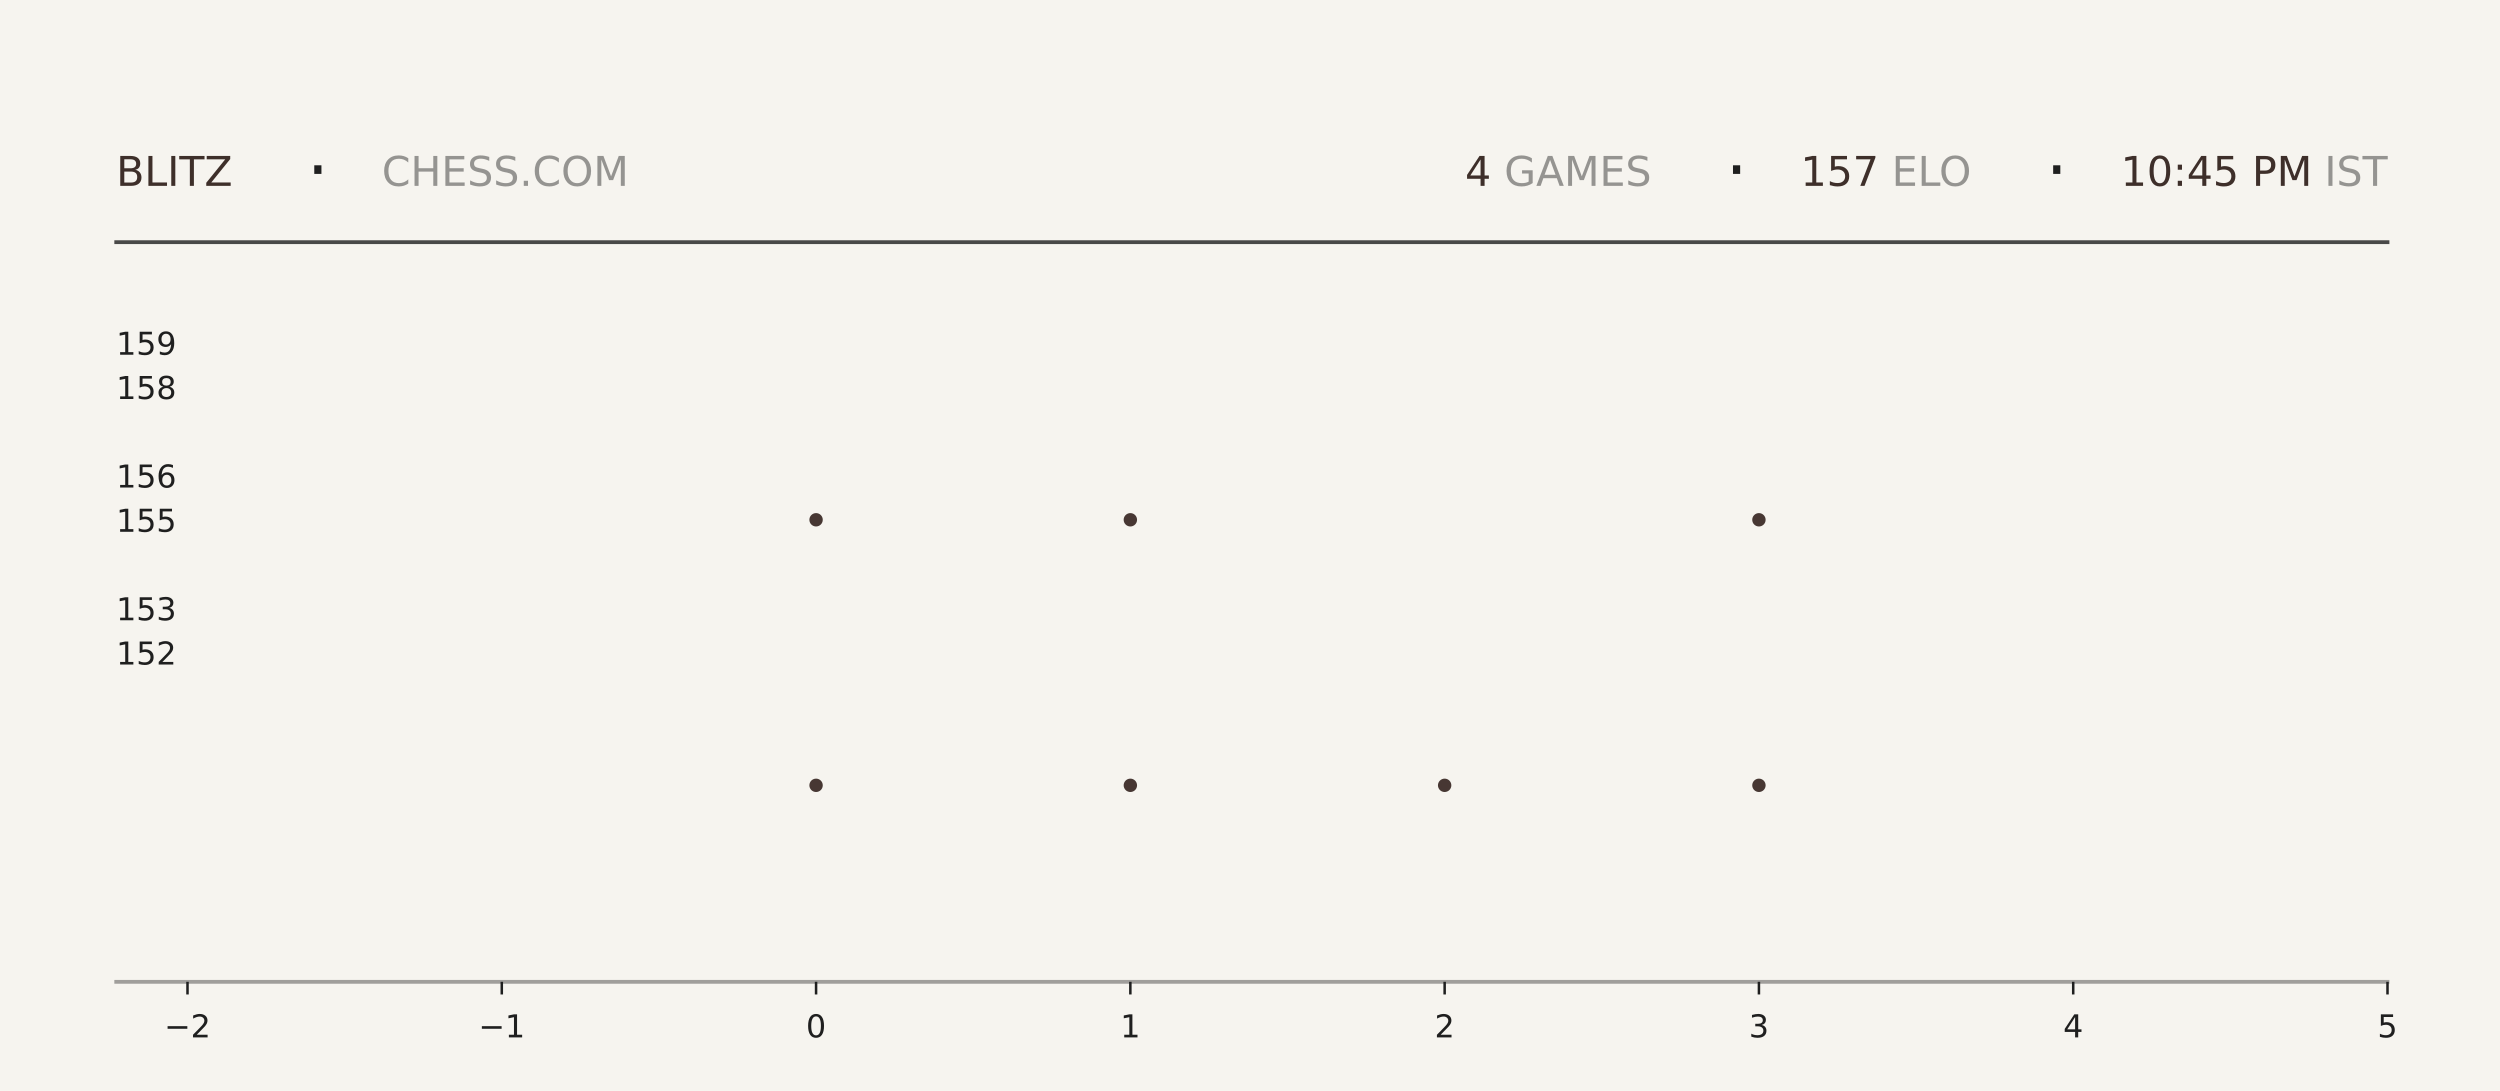
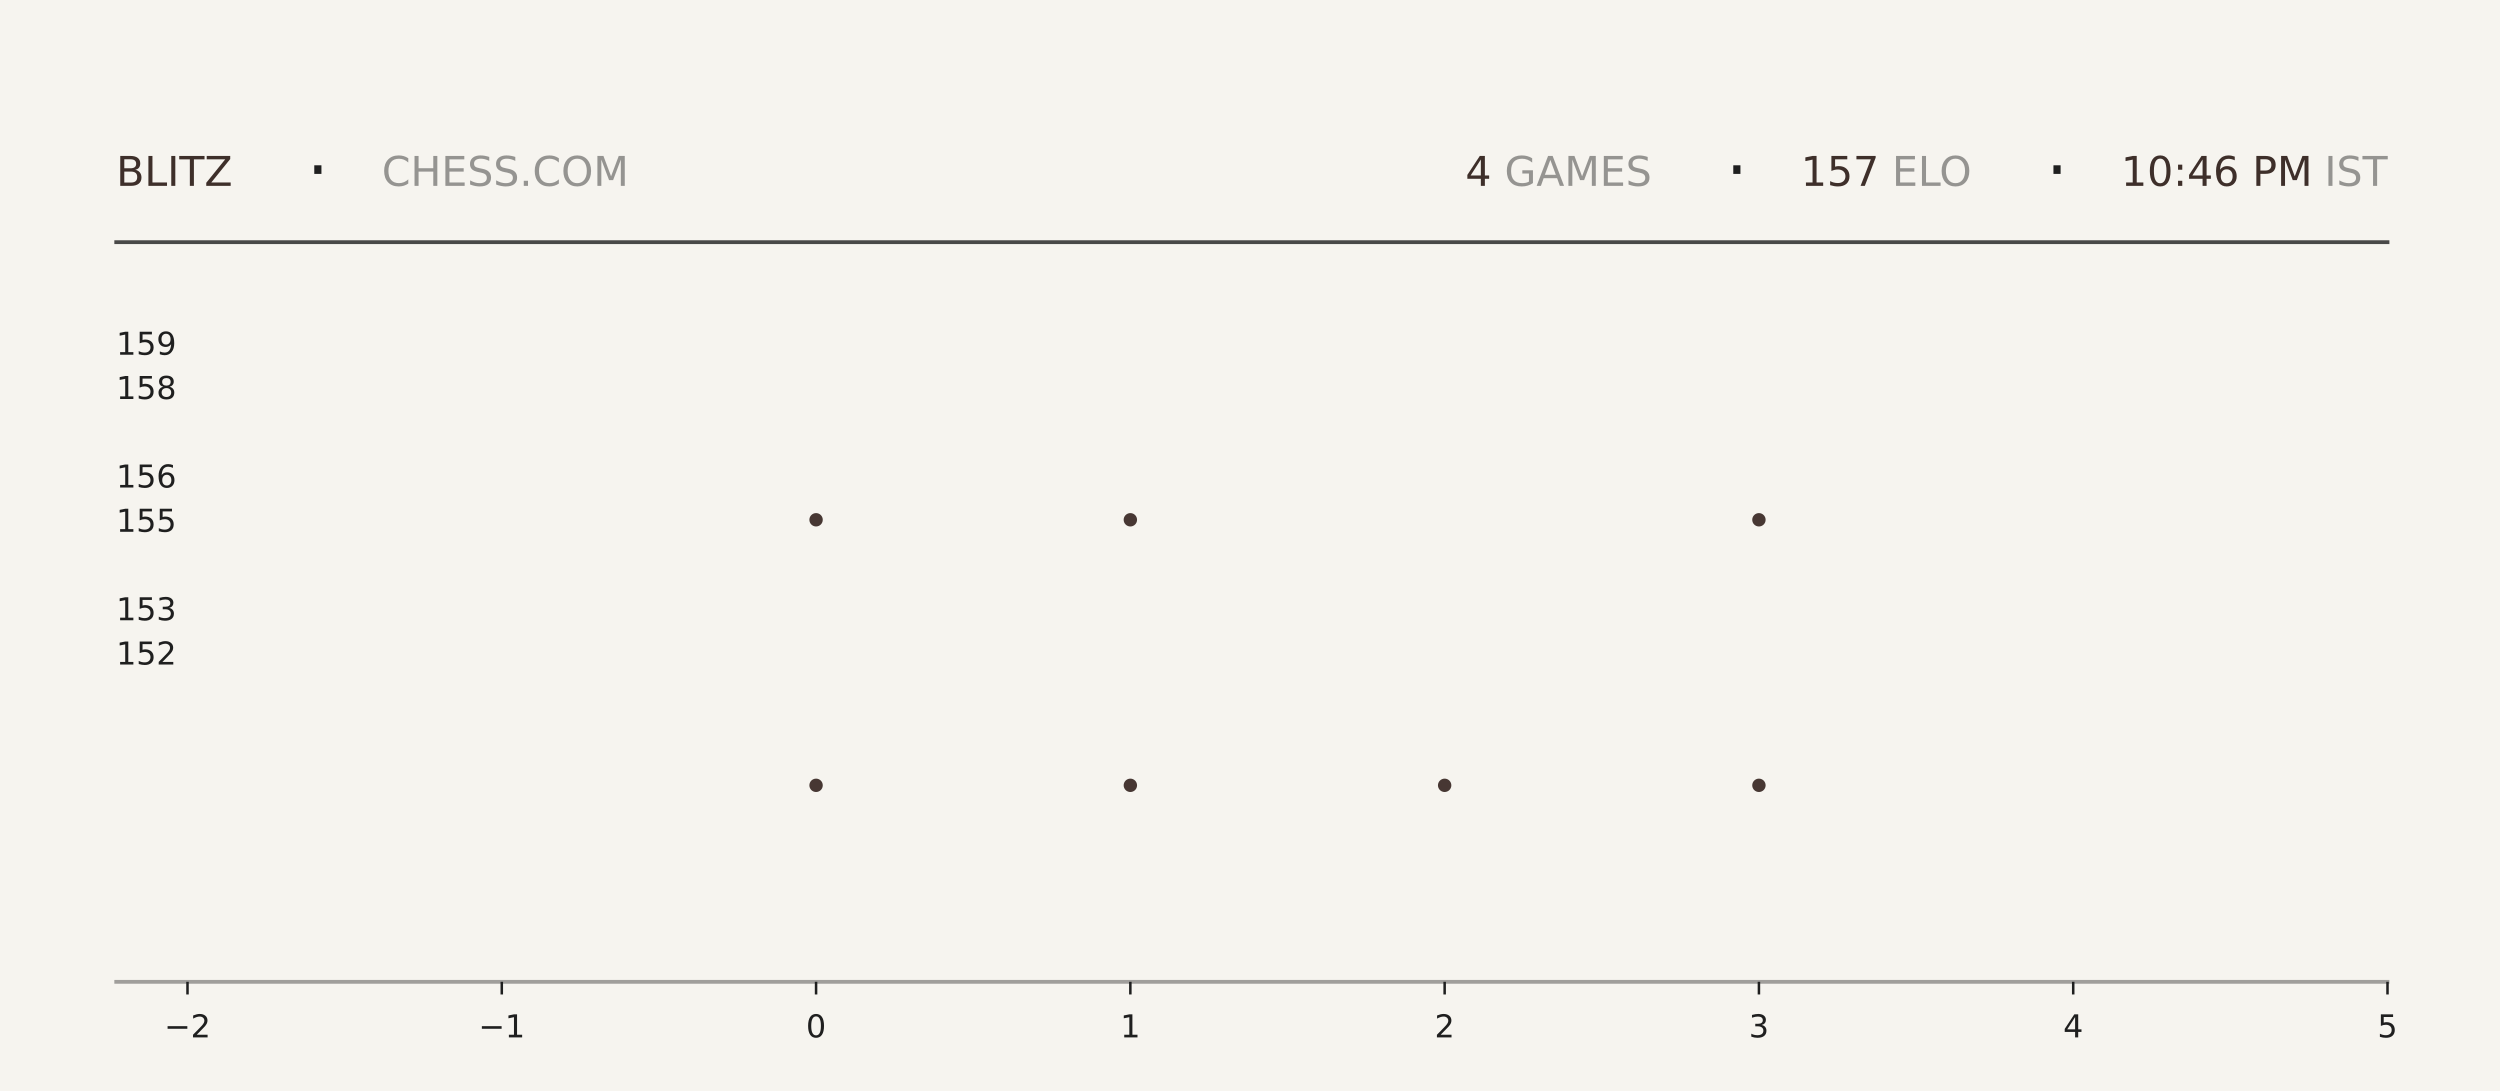
<svg xmlns="http://www.w3.org/2000/svg" xmlns:xlink="http://www.w3.org/1999/xlink" width="792pt" height="345.6pt" viewBox="0 0 792 345.6" version="1.1">
  <defs>
    <style type="text/css">*{stroke-linejoin: round; stroke-linecap: butt}</style>
  </defs>
  <g id="figure_1">
    <g id="patch_1">
      <path d="M 0 345.6  L 792 345.6  L 792 0  L 0 0  z " style="fill: #f6f4ef" />
    </g>
    <g id="axes_1">
      <g id="patch_2">
        <path d="M 59.4 311.04  L 756.36 311.04  L 756.36 103.68  L 59.4 103.68  z " style="fill: #f6f4ef" />
      </g>
      <g id="PathCollection_1">
        <defs>
-           <path id="m17b2b5c699" d="M 0 2.121  C 0.563 2.121 1.102 1.898 1.5 1.5  C 1.898 1.102 2.121 0.563 2.121 0  C 2.121 -0.563 1.898 -1.102 1.5 -1.5  C 1.102 -1.898 0.563 -2.121 0 -2.121  C -0.563 -2.121 -1.102 -1.898 -1.5 -1.5  C -1.898 -1.102 -2.121 -0.563 -2.121 0  C -2.121 0.563 -1.898 1.102 -1.5 1.5  C -1.102 1.898 -0.563 2.121 0 2.121  z " />
-         </defs>
-         <g clip-path="url(#p1f1d29aa33)">
-           <use xlink:href="#m17b2b5c699" x="258.531" y="248.79" style="fill: #3e2f2a; fill-opacity: 0.95" />
-           <use xlink:href="#m17b2b5c699" x="258.531" y="164.668" style="fill: #3e2f2a; fill-opacity: 0.95" />
+           <path id="m6a2e452e1f" d="M 0 2.121  C 0.563 2.121 1.102 1.898 1.5 1.5  C 1.898 1.102 2.121 0.563 2.121 0  C 2.121 -0.563 1.898 -1.102 1.5 -1.5  C 1.102 -1.898 0.563 -2.121 0 -2.121  C -0.563 -2.121 -1.102 -1.898 -1.5 -1.5  C -1.898 -1.102 -2.121 -0.563 -2.121 0  C -2.121 0.563 -1.898 1.102 -1.5 1.5  C -1.102 1.898 -0.563 2.121 0 2.121  z " />
+         </defs>
+         <g clip-path="url(#p21b56d25c0)">
+           <use xlink:href="#m6a2e452e1f" x="258.531" y="248.79" style="fill: #3e2f2a; fill-opacity: 0.95" />
+           <use xlink:href="#m6a2e452e1f" x="258.531" y="164.668" style="fill: #3e2f2a; fill-opacity: 0.95" />
        </g>
      </g>
      <g id="PathCollection_2">
-         <g clip-path="url(#p1f1d29aa33)">
-           <use xlink:href="#m17b2b5c699" x="358.097" y="248.79" style="fill: #3e2f2a; fill-opacity: 0.95" />
-           <use xlink:href="#m17b2b5c699" x="358.097" y="164.668" style="fill: #3e2f2a; fill-opacity: 0.95" />
-           <use xlink:href="#m17b2b5c699" x="358.097" y="80.547" style="fill: #3e2f2a; fill-opacity: 0.95" />
+         <g clip-path="url(#p21b56d25c0)">
+           <use xlink:href="#m6a2e452e1f" x="358.097" y="248.79" style="fill: #3e2f2a; fill-opacity: 0.95" />
+           <use xlink:href="#m6a2e452e1f" x="358.097" y="164.668" style="fill: #3e2f2a; fill-opacity: 0.95" />
+           <use xlink:href="#m6a2e452e1f" x="358.097" y="80.547" style="fill: #3e2f2a; fill-opacity: 0.95" />
        </g>
      </g>
      <g id="PathCollection_3">
-         <g clip-path="url(#p1f1d29aa33)">
-           <use xlink:href="#m17b2b5c699" x="457.663" y="248.79" style="fill: #3e2f2a; fill-opacity: 0.95" />
+         <g clip-path="url(#p21b56d25c0)">
+           <use xlink:href="#m6a2e452e1f" x="457.663" y="248.79" style="fill: #3e2f2a; fill-opacity: 0.95" />
        </g>
      </g>
      <g id="PathCollection_4">
-         <g clip-path="url(#p1f1d29aa33)">
-           <use xlink:href="#m17b2b5c699" x="557.229" y="248.79" style="fill: #3e2f2a; fill-opacity: 0.95" />
-           <use xlink:href="#m17b2b5c699" x="557.229" y="164.668" style="fill: #3e2f2a; fill-opacity: 0.95" />
-           <use xlink:href="#m17b2b5c699" x="557.229" y="80.547" style="fill: #3e2f2a; fill-opacity: 0.95" />
+         <g clip-path="url(#p21b56d25c0)">
+           <use xlink:href="#m6a2e452e1f" x="557.229" y="248.79" style="fill: #3e2f2a; fill-opacity: 0.95" />
+           <use xlink:href="#m6a2e452e1f" x="557.229" y="164.668" style="fill: #3e2f2a; fill-opacity: 0.95" />
+           <use xlink:href="#m6a2e452e1f" x="557.229" y="80.547" style="fill: #3e2f2a; fill-opacity: 0.95" />
        </g>
      </g>
      <g id="matplotlib.axis_1">
        <g id="xtick_1">
          <g id="line2d_1">
            <defs>
-               <path id="m00fb6066c6" d="M 0 0  L 0 4  " style="stroke: #1f1f1f; stroke-width: 0.8" />
+               <path id="ma76a05ad7d" d="M 0 0  L 0 4  " style="stroke: #1f1f1f; stroke-width: 0.8" />
            </defs>
            <g>
-               <use xlink:href="#m00fb6066c6" x="59.4" y="311.04" style="fill: #1f1f1f; stroke: #1f1f1f; stroke-width: 0.8" />
+               <use xlink:href="#ma76a05ad7d" x="59.4" y="311.04" style="fill: #1f1f1f; stroke: #1f1f1f; stroke-width: 0.8" />
            </g>
          </g>
          <g id="text_1">
            <g style="fill: #1f1f1f" transform="translate(52.02891 328.6384) scale(0.1 -0.1)">
              <defs>
                <path id="DejaVuSans-2212" d="M 678 2272  L 4684 2272  L 4684 1741  L 678 1741  L 678 2272  z " transform="scale(0.015625)" />
                <path id="DejaVuSans-32" d="M 1228 531  L 3431 531  L 3431 0  L 469 0  L 469 531  Q 828 903 1448 1529  Q 2069 2156 2228 2338  Q 2531 2678 2651 2914  Q 2772 3150 2772 3378  Q 2772 3750 2511 3984  Q 2250 4219 1831 4219  Q 1534 4219 1204 4116  Q 875 4013 500 3803  L 500 4441  Q 881 4594 1212 4672  Q 1544 4750 1819 4750  Q 2544 4750 2975 4387  Q 3406 4025 3406 3419  Q 3406 3131 3298 2873  Q 3191 2616 2906 2266  Q 2828 2175 2409 1742  Q 1991 1309 1228 531  z " transform="scale(0.015625)" />
              </defs>
              <use xlink:href="#DejaVuSans-2212" />
              <use xlink:href="#DejaVuSans-32" transform="translate(83.78906 0)" />
            </g>
          </g>
        </g>
        <g id="xtick_2">
          <g id="line2d_2">
            <g>
-               <use xlink:href="#m00fb6066c6" x="158.966" y="311.04" style="fill: #1f1f1f; stroke: #1f1f1f; stroke-width: 0.8" />
+               <use xlink:href="#ma76a05ad7d" x="158.966" y="311.04" style="fill: #1f1f1f; stroke: #1f1f1f; stroke-width: 0.8" />
            </g>
          </g>
          <g id="text_2">
            <g style="fill: #1f1f1f" transform="translate(151.5946 328.6384) scale(0.1 -0.1)">
              <defs>
                <path id="DejaVuSans-31" d="M 794 531  L 1825 531  L 1825 4091  L 703 3866  L 703 4441  L 1819 4666  L 2450 4666  L 2450 531  L 3481 531  L 3481 0  L 794 0  L 794 531  z " transform="scale(0.015625)" />
              </defs>
              <use xlink:href="#DejaVuSans-2212" />
              <use xlink:href="#DejaVuSans-31" transform="translate(83.78906 0)" />
            </g>
          </g>
        </g>
        <g id="xtick_3">
          <g id="line2d_3">
            <g>
-               <use xlink:href="#m00fb6066c6" x="258.531" y="311.04" style="fill: #1f1f1f; stroke: #1f1f1f; stroke-width: 0.8" />
+               <use xlink:href="#ma76a05ad7d" x="258.531" y="311.04" style="fill: #1f1f1f; stroke: #1f1f1f; stroke-width: 0.8" />
            </g>
          </g>
          <g id="text_3">
            <g style="fill: #1f1f1f" transform="translate(255.3502 328.6384) scale(0.1 -0.1)">
              <defs>
                <path id="DejaVuSans-30" d="M 2034 4250  Q 1547 4250 1301 3770  Q 1056 3291 1056 2328  Q 1056 1369 1301 889  Q 1547 409 2034 409  Q 2525 409 2770 889  Q 3016 1369 3016 2328  Q 3016 3291 2770 3770  Q 2525 4250 2034 4250  z M 2034 4750  Q 2819 4750 3233 4129  Q 3647 3509 3647 2328  Q 3647 1150 3233 529  Q 2819 -91 2034 -91  Q 1250 -91 836 529  Q 422 1150 422 2328  Q 422 3509 836 4129  Q 1250 4750 2034 4750  z " transform="scale(0.015625)" />
              </defs>
              <use xlink:href="#DejaVuSans-30" />
            </g>
          </g>
        </g>
        <g id="xtick_4">
          <g id="line2d_4">
            <g>
-               <use xlink:href="#m00fb6066c6" x="358.097" y="311.04" style="fill: #1f1f1f; stroke: #1f1f1f; stroke-width: 0.8" />
+               <use xlink:href="#ma76a05ad7d" x="358.097" y="311.04" style="fill: #1f1f1f; stroke: #1f1f1f; stroke-width: 0.8" />
            </g>
          </g>
          <g id="text_4">
            <g style="fill: #1f1f1f" transform="translate(354.9159 328.6384) scale(0.1 -0.1)">
              <use xlink:href="#DejaVuSans-31" />
            </g>
          </g>
        </g>
        <g id="xtick_5">
          <g id="line2d_5">
            <g>
-               <use xlink:href="#m00fb6066c6" x="457.663" y="311.04" style="fill: #1f1f1f; stroke: #1f1f1f; stroke-width: 0.8" />
+               <use xlink:href="#ma76a05ad7d" x="457.663" y="311.04" style="fill: #1f1f1f; stroke: #1f1f1f; stroke-width: 0.8" />
            </g>
          </g>
          <g id="text_5">
            <g style="fill: #1f1f1f" transform="translate(454.4816 328.6384) scale(0.1 -0.1)">
              <use xlink:href="#DejaVuSans-32" />
            </g>
          </g>
        </g>
        <g id="xtick_6">
          <g id="line2d_6">
            <g>
-               <use xlink:href="#m00fb6066c6" x="557.229" y="311.04" style="fill: #1f1f1f; stroke: #1f1f1f; stroke-width: 0.8" />
+               <use xlink:href="#ma76a05ad7d" x="557.229" y="311.04" style="fill: #1f1f1f; stroke: #1f1f1f; stroke-width: 0.8" />
            </g>
          </g>
          <g id="text_6">
            <g style="fill: #1f1f1f" transform="translate(554.0473 328.6384) scale(0.1 -0.1)">
              <defs>
                <path id="DejaVuSans-33" d="M 2597 2516  Q 3050 2419 3304 2112  Q 3559 1806 3559 1356  Q 3559 666 3084 287  Q 2609 -91 1734 -91  Q 1441 -91 1130 -33  Q 819 25 488 141  L 488 750  Q 750 597 1062 519  Q 1375 441 1716 441  Q 2309 441 2620 675  Q 2931 909 2931 1356  Q 2931 1769 2642 2001  Q 2353 2234 1838 2234  L 1294 2234  L 1294 2753  L 1863 2753  Q 2328 2753 2575 2939  Q 2822 3125 2822 3475  Q 2822 3834 2567 4026  Q 2313 4219 1838 4219  Q 1578 4219 1281 4162  Q 984 4106 628 3988  L 628 4550  Q 988 4650 1302 4700  Q 1616 4750 1894 4750  Q 2613 4750 3031 4423  Q 3450 4097 3450 3541  Q 3450 3153 3228 2886  Q 3006 2619 2597 2516  z " transform="scale(0.015625)" />
              </defs>
              <use xlink:href="#DejaVuSans-33" />
            </g>
          </g>
        </g>
        <g id="xtick_7">
          <g id="line2d_7">
            <g>
-               <use xlink:href="#m00fb6066c6" x="656.794" y="311.04" style="fill: #1f1f1f; stroke: #1f1f1f; stroke-width: 0.8" />
+               <use xlink:href="#ma76a05ad7d" x="656.794" y="311.04" style="fill: #1f1f1f; stroke: #1f1f1f; stroke-width: 0.8" />
            </g>
          </g>
          <g id="text_7">
            <g style="fill: #1f1f1f" transform="translate(653.613 328.6384) scale(0.1 -0.1)">
              <defs>
                <path id="DejaVuSans-34" d="M 2419 4116  L 825 1625  L 2419 1625  L 2419 4116  z M 2253 4666  L 3047 4666  L 3047 1625  L 3713 1625  L 3713 1100  L 3047 1100  L 3047 0  L 2419 0  L 2419 1100  L 313 1100  L 313 1709  L 2253 4666  z " transform="scale(0.015625)" />
              </defs>
              <use xlink:href="#DejaVuSans-34" />
            </g>
          </g>
        </g>
        <g id="xtick_8">
          <g id="line2d_8">
            <g>
-               <use xlink:href="#m00fb6066c6" x="756.36" y="311.04" style="fill: #1f1f1f; stroke: #1f1f1f; stroke-width: 0.8" />
+               <use xlink:href="#ma76a05ad7d" x="756.36" y="311.04" style="fill: #1f1f1f; stroke: #1f1f1f; stroke-width: 0.8" />
            </g>
          </g>
          <g id="text_8">
            <g style="fill: #1f1f1f" transform="translate(753.1788 328.6384) scale(0.1 -0.1)">
              <defs>
                <path id="DejaVuSans-35" d="M 691 4666  L 3169 4666  L 3169 4134  L 1269 4134  L 1269 2991  Q 1406 3038 1543 3061  Q 1681 3084 1819 3084  Q 2600 3084 3056 2656  Q 3513 2228 3513 1497  Q 3513 744 3044 326  Q 2575 -91 1722 -91  Q 1428 -91 1123 -41  Q 819 9 494 109  L 494 744  Q 775 591 1075 516  Q 1375 441 1709 441  Q 2250 441 2565 725  Q 2881 1009 2881 1497  Q 2881 1984 2565 2268  Q 2250 2553 1709 2553  Q 1456 2553 1204 2497  Q 953 2441 691 2322  L 691 4666  z " transform="scale(0.015625)" />
              </defs>
              <use xlink:href="#DejaVuSans-35" />
            </g>
          </g>
        </g>
      </g>
      <g id="matplotlib.axis_2">
        <g id="ytick_1">
          <g id="line2d_9" />
          <g id="text_9">
            <g style="fill: #1f1f1f" transform="translate(36.8125 210.5283) scale(0.1 -0.1)">
              <use xlink:href="#DejaVuSans-31" />
              <use xlink:href="#DejaVuSans-35" transform="translate(63.62305 0)" />
              <use xlink:href="#DejaVuSans-32" transform="translate(127.2461 0)" />
            </g>
          </g>
        </g>
        <g id="ytick_2">
          <g id="line2d_10" />
          <g id="text_10">
            <g style="fill: #1f1f1f" transform="translate(36.8125 196.508) scale(0.1 -0.1)">
              <use xlink:href="#DejaVuSans-31" />
              <use xlink:href="#DejaVuSans-35" transform="translate(63.62305 0)" />
              <use xlink:href="#DejaVuSans-33" transform="translate(127.2461 0)" />
            </g>
          </g>
        </g>
        <g id="ytick_3">
          <g id="line2d_11" />
          <g id="text_11">
            <g style="fill: #1f1f1f" transform="translate(36.8125 168.4675) scale(0.1 -0.1)">
              <use xlink:href="#DejaVuSans-31" />
              <use xlink:href="#DejaVuSans-35" transform="translate(63.62305 0)" />
              <use xlink:href="#DejaVuSans-35" transform="translate(127.2461 0)" />
            </g>
          </g>
        </g>
        <g id="ytick_4">
          <g id="line2d_12" />
          <g id="text_12">
            <g style="fill: #1f1f1f" transform="translate(36.8125 154.4472) scale(0.1 -0.1)">
              <defs>
                <path id="DejaVuSans-36" d="M 2113 2584  Q 1688 2584 1439 2293  Q 1191 2003 1191 1497  Q 1191 994 1439 701  Q 1688 409 2113 409  Q 2538 409 2786 701  Q 3034 994 3034 1497  Q 3034 2003 2786 2293  Q 2538 2584 2113 2584  z M 3366 4563  L 3366 3988  Q 3128 4100 2886 4159  Q 2644 4219 2406 4219  Q 1781 4219 1451 3797  Q 1122 3375 1075 2522  Q 1259 2794 1537 2939  Q 1816 3084 2150 3084  Q 2853 3084 3261 2657  Q 3669 2231 3669 1497  Q 3669 778 3244 343  Q 2819 -91 2113 -91  Q 1303 -91 875 529  Q 447 1150 447 2328  Q 447 3434 972 4092  Q 1497 4750 2381 4750  Q 2619 4750 2861 4703  Q 3103 4656 3366 4563  z " transform="scale(0.015625)" />
              </defs>
              <use xlink:href="#DejaVuSans-31" />
              <use xlink:href="#DejaVuSans-35" transform="translate(63.62305 0)" />
              <use xlink:href="#DejaVuSans-36" transform="translate(127.2461 0)" />
            </g>
          </g>
        </g>
        <g id="ytick_5">
          <g id="line2d_13" />
          <g id="text_13">
            <g style="fill: #1f1f1f" transform="translate(36.8125 126.4066) scale(0.1 -0.1)">
              <defs>
                <path id="DejaVuSans-38" d="M 2034 2216  Q 1584 2216 1326 1975  Q 1069 1734 1069 1313  Q 1069 891 1326 650  Q 1584 409 2034 409  Q 2484 409 2743 651  Q 3003 894 3003 1313  Q 3003 1734 2745 1975  Q 2488 2216 2034 2216  z M 1403 2484  Q 997 2584 770 2862  Q 544 3141 544 3541  Q 544 4100 942 4425  Q 1341 4750 2034 4750  Q 2731 4750 3128 4425  Q 3525 4100 3525 3541  Q 3525 3141 3298 2862  Q 3072 2584 2669 2484  Q 3125 2378 3379 2068  Q 3634 1759 3634 1313  Q 3634 634 3220 271  Q 2806 -91 2034 -91  Q 1263 -91 848 271  Q 434 634 434 1313  Q 434 1759 690 2068  Q 947 2378 1403 2484  z M 1172 3481  Q 1172 3119 1398 2916  Q 1625 2713 2034 2713  Q 2441 2713 2670 2916  Q 2900 3119 2900 3481  Q 2900 3844 2670 4047  Q 2441 4250 2034 4250  Q 1625 4250 1398 4047  Q 1172 3844 1172 3481  z " transform="scale(0.015625)" />
              </defs>
              <use xlink:href="#DejaVuSans-31" />
              <use xlink:href="#DejaVuSans-35" transform="translate(63.62305 0)" />
              <use xlink:href="#DejaVuSans-38" transform="translate(127.2461 0)" />
            </g>
          </g>
        </g>
        <g id="ytick_6">
          <g id="line2d_14" />
          <g id="text_14">
            <g style="fill: #1f1f1f" transform="translate(36.8125 112.3863) scale(0.1 -0.1)">
              <defs>
                <path id="DejaVuSans-39" d="M 703 97  L 703 672  Q 941 559 1184 500  Q 1428 441 1663 441  Q 2288 441 2617 861  Q 2947 1281 2994 2138  Q 2813 1869 2534 1725  Q 2256 1581 1919 1581  Q 1219 1581 811 2004  Q 403 2428 403 3163  Q 403 3881 828 4315  Q 1253 4750 1959 4750  Q 2769 4750 3195 4129  Q 3622 3509 3622 2328  Q 3622 1225 3098 567  Q 2575 -91 1691 -91  Q 1453 -91 1209 -44  Q 966 3 703 97  z M 1959 2075  Q 2384 2075 2632 2365  Q 2881 2656 2881 3163  Q 2881 3666 2632 3958  Q 2384 4250 1959 4250  Q 1534 4250 1286 3958  Q 1038 3666 1038 3163  Q 1038 2656 1286 2365  Q 1534 2075 1959 2075  z " transform="scale(0.015625)" />
              </defs>
              <use xlink:href="#DejaVuSans-31" />
              <use xlink:href="#DejaVuSans-35" transform="translate(63.62305 0)" />
              <use xlink:href="#DejaVuSans-39" transform="translate(127.2461 0)" />
            </g>
          </g>
        </g>
      </g>
    </g>
    <g id="line2d_15">
      <path d="M 36.82 76.723  L 756.36 76.723  " style="fill: none; stroke: #1f1f1f; stroke-opacity: 0.8; stroke-width: 1.2; stroke-linecap: square" />
    </g>
    <g id="line2d_16">
      <path d="M 36.82 311.04  L 756.36 311.04  " style="fill: none; stroke: #1f1f1f; stroke-opacity: 0.4; stroke-width: 1.2; stroke-linecap: square" />
    </g>
    <g id="text_15">
      <g style="fill: #3e2f2a" transform="translate(36.82 58.88319) scale(0.13 -0.13)">
        <defs>
          <path id="DejaVuSans-42" d="M 1259 2228  L 1259 519  L 2272 519  Q 2781 519 3026 730  Q 3272 941 3272 1375  Q 3272 1813 3026 2020  Q 2781 2228 2272 2228  L 1259 2228  z M 1259 4147  L 1259 2741  L 2194 2741  Q 2656 2741 2882 2914  Q 3109 3088 3109 3444  Q 3109 3797 2882 3972  Q 2656 4147 2194 4147  L 1259 4147  z M 628 4666  L 2241 4666  Q 2963 4666 3353 4366  Q 3744 4066 3744 3513  Q 3744 3084 3544 2831  Q 3344 2578 2956 2516  Q 3422 2416 3680 2098  Q 3938 1781 3938 1306  Q 3938 681 3513 340  Q 3088 0 2303 0  L 628 0  L 628 4666  z " transform="scale(0.015625)" />
          <path id="DejaVuSans-4c" d="M 628 4666  L 1259 4666  L 1259 531  L 3531 531  L 3531 0  L 628 0  L 628 4666  z " transform="scale(0.015625)" />
          <path id="DejaVuSans-49" d="M 628 4666  L 1259 4666  L 1259 0  L 628 0  L 628 4666  z " transform="scale(0.015625)" />
          <path id="DejaVuSans-54" d="M -19 4666  L 3928 4666  L 3928 4134  L 2272 4134  L 2272 0  L 1638 0  L 1638 4134  L -19 4134  L -19 4666  z " transform="scale(0.015625)" />
          <path id="DejaVuSans-5a" d="M 359 4666  L 4025 4666  L 4025 4184  L 1075 531  L 4097 531  L 4097 0  L 288 0  L 288 481  L 3238 4134  L 359 4134  L 359 4666  z " transform="scale(0.015625)" />
        </defs>
        <use xlink:href="#DejaVuSans-42" />
        <use xlink:href="#DejaVuSans-4c" transform="translate(68.60352 0)" />
        <use xlink:href="#DejaVuSans-49" transform="translate(124.3164 0)" />
        <use xlink:href="#DejaVuSans-54" transform="translate(153.8086 0)" />
        <use xlink:href="#DejaVuSans-5a" transform="translate(214.8926 0)" />
      </g>
    </g>
    <g id="text_16">
      <g style="fill: #1f1f1f" transform="translate(97.21 61.36662) scale(0.22 -0.22)">
        <defs>
          <path id="DejaVuSans-b7" d="M 684 2619  L 1344 2619  L 1344 1825  L 684 1825  L 684 2619  z " transform="scale(0.015625)" />
        </defs>
        <use xlink:href="#DejaVuSans-b7" />
      </g>
    </g>
    <g id="text_17">
      <g style="fill: #1f1f1f; opacity: 0.45" transform="translate(120.97 58.88319) scale(0.13 -0.13)">
        <defs>
          <path id="DejaVuSans-43" d="M 4122 4306  L 4122 3641  Q 3803 3938 3442 4084  Q 3081 4231 2675 4231  Q 1875 4231 1450 3742  Q 1025 3253 1025 2328  Q 1025 1406 1450 917  Q 1875 428 2675 428  Q 3081 428 3442 575  Q 3803 722 4122 1019  L 4122 359  Q 3791 134 3420 21  Q 3050 -91 2638 -91  Q 1578 -91 968 557  Q 359 1206 359 2328  Q 359 3453 968 4101  Q 1578 4750 2638 4750  Q 3056 4750 3426 4639  Q 3797 4528 4122 4306  z " transform="scale(0.015625)" />
          <path id="DejaVuSans-48" d="M 628 4666  L 1259 4666  L 1259 2753  L 3553 2753  L 3553 4666  L 4184 4666  L 4184 0  L 3553 0  L 3553 2222  L 1259 2222  L 1259 0  L 628 0  L 628 4666  z " transform="scale(0.015625)" />
          <path id="DejaVuSans-45" d="M 628 4666  L 3578 4666  L 3578 4134  L 1259 4134  L 1259 2753  L 3481 2753  L 3481 2222  L 1259 2222  L 1259 531  L 3634 531  L 3634 0  L 628 0  L 628 4666  z " transform="scale(0.015625)" />
          <path id="DejaVuSans-53" d="M 3425 4513  L 3425 3897  Q 3066 4069 2747 4153  Q 2428 4238 2131 4238  Q 1616 4238 1336 4038  Q 1056 3838 1056 3469  Q 1056 3159 1242 3001  Q 1428 2844 1947 2747  L 2328 2669  Q 3034 2534 3370 2195  Q 3706 1856 3706 1288  Q 3706 609 3251 259  Q 2797 -91 1919 -91  Q 1588 -91 1214 -16  Q 841 59 441 206  L 441 856  Q 825 641 1194 531  Q 1563 422 1919 422  Q 2459 422 2753 634  Q 3047 847 3047 1241  Q 3047 1584 2836 1778  Q 2625 1972 2144 2069  L 1759 2144  Q 1053 2284 737 2584  Q 422 2884 422 3419  Q 422 4038 858 4394  Q 1294 4750 2059 4750  Q 2388 4750 2728 4690  Q 3069 4631 3425 4513  z " transform="scale(0.015625)" />
          <path id="DejaVuSans-2e" d="M 684 794  L 1344 794  L 1344 0  L 684 0  L 684 794  z " transform="scale(0.015625)" />
          <path id="DejaVuSans-4f" d="M 2522 4238  Q 1834 4238 1429 3725  Q 1025 3213 1025 2328  Q 1025 1447 1429 934  Q 1834 422 2522 422  Q 3209 422 3611 934  Q 4013 1447 4013 2328  Q 4013 3213 3611 3725  Q 3209 4238 2522 4238  z M 2522 4750  Q 3503 4750 4090 4092  Q 4678 3434 4678 2328  Q 4678 1225 4090 567  Q 3503 -91 2522 -91  Q 1538 -91 948 565  Q 359 1222 359 2328  Q 359 3434 948 4092  Q 1538 4750 2522 4750  z " transform="scale(0.015625)" />
          <path id="DejaVuSans-4d" d="M 628 4666  L 1569 4666  L 2759 1491  L 3956 4666  L 4897 4666  L 4897 0  L 4281 0  L 4281 4097  L 3078 897  L 2444 897  L 1241 4097  L 1241 0  L 628 0  L 628 4666  z " transform="scale(0.015625)" />
        </defs>
        <use xlink:href="#DejaVuSans-43" />
        <use xlink:href="#DejaVuSans-48" transform="translate(69.82422 0)" />
        <use xlink:href="#DejaVuSans-45" transform="translate(145.0195 0)" />
        <use xlink:href="#DejaVuSans-53" transform="translate(208.2031 0)" />
        <use xlink:href="#DejaVuSans-53" transform="translate(271.6797 0)" />
        <use xlink:href="#DejaVuSans-2e" transform="translate(335.1562 0)" />
        <use xlink:href="#DejaVuSans-43" transform="translate(366.9434 0)" />
        <use xlink:href="#DejaVuSans-4f" transform="translate(436.7676 0)" />
        <use xlink:href="#DejaVuSans-4d" transform="translate(515.4785 0)" />
      </g>
    </g>
    <g id="text_18">
-       <g style="fill: #3e2f2a" transform="translate(464.13 58.88319) scale(0.13 -0.13)">
+       <g style="fill: #3e2f2a" transform="translate(464.22 58.88319) scale(0.13 -0.13)">
        <use xlink:href="#DejaVuSans-34" />
      </g>
    </g>
    <g id="text_19">
-       <g style="fill: #1f1f1f; opacity: 0.45" transform="translate(472.41 58.88319) scale(0.13 -0.13)">
+       <g style="fill: #1f1f1f; opacity: 0.45" transform="translate(472.5 58.88319) scale(0.13 -0.13)">
        <defs>
          <path id="DejaVuSans-20" transform="scale(0.015625)" />
          <path id="DejaVuSans-47" d="M 3809 666  L 3809 1919  L 2778 1919  L 2778 2438  L 4434 2438  L 4434 434  Q 4069 175 3628 42  Q 3188 -91 2688 -91  Q 1594 -91 976 548  Q 359 1188 359 2328  Q 359 3472 976 4111  Q 1594 4750 2688 4750  Q 3144 4750 3555 4637  Q 3966 4525 4313 4306  L 4313 3634  Q 3963 3931 3569 4081  Q 3175 4231 2741 4231  Q 1884 4231 1454 3753  Q 1025 3275 1025 2328  Q 1025 1384 1454 906  Q 1884 428 2741 428  Q 3075 428 3337 486  Q 3600 544 3809 666  z " transform="scale(0.015625)" />
          <path id="DejaVuSans-41" d="M 2188 4044  L 1331 1722  L 3047 1722  L 2188 4044  z M 1831 4666  L 2547 4666  L 4325 0  L 3669 0  L 3244 1197  L 1141 1197  L 716 0  L 50 0  L 1831 4666  z " transform="scale(0.015625)" />
        </defs>
        <use xlink:href="#DejaVuSans-20" />
        <use xlink:href="#DejaVuSans-47" transform="translate(31.78711 0)" />
        <use xlink:href="#DejaVuSans-41" transform="translate(109.2773 0)" />
        <use xlink:href="#DejaVuSans-4d" transform="translate(177.6855 0)" />
        <use xlink:href="#DejaVuSans-45" transform="translate(263.9648 0)" />
        <use xlink:href="#DejaVuSans-53" transform="translate(327.1484 0)" />
      </g>
    </g>
    <g id="text_20">
-       <g style="fill: #1f1f1f" transform="translate(546.66 61.36662) scale(0.22 -0.22)">
+       <g style="fill: #1f1f1f" transform="translate(546.75 61.36662) scale(0.22 -0.22)">
        <use xlink:href="#DejaVuSans-b7" />
      </g>
    </g>
    <g id="text_21">
-       <g style="fill: #3e2f2a" transform="translate(570.42 58.88319) scale(0.13 -0.13)">
+       <g style="fill: #3e2f2a" transform="translate(570.51 58.88319) scale(0.13 -0.13)">
        <defs>
          <path id="DejaVuSans-37" d="M 525 4666  L 3525 4666  L 3525 4397  L 1831 0  L 1172 0  L 2766 4134  L 525 4134  L 525 4666  z " transform="scale(0.015625)" />
        </defs>
        <use xlink:href="#DejaVuSans-31" />
        <use xlink:href="#DejaVuSans-35" transform="translate(63.62305 0)" />
        <use xlink:href="#DejaVuSans-37" transform="translate(127.2461 0)" />
      </g>
    </g>
    <g id="text_22">
-       <g style="fill: #1f1f1f; opacity: 0.45" transform="translate(595.17 58.88319) scale(0.13 -0.13)">
+       <g style="fill: #1f1f1f; opacity: 0.45" transform="translate(595.26 58.88319) scale(0.13 -0.13)">
        <use xlink:href="#DejaVuSans-20" />
        <use xlink:href="#DejaVuSans-45" transform="translate(31.78711 0)" />
        <use xlink:href="#DejaVuSans-4c" transform="translate(94.9707 0)" />
        <use xlink:href="#DejaVuSans-4f" transform="translate(147.0586 0)" />
      </g>
    </g>
    <g id="text_23">
-       <g style="fill: #1f1f1f" transform="translate(648.09 61.36662) scale(0.22 -0.22)">
+       <g style="fill: #1f1f1f" transform="translate(648.18 61.36662) scale(0.22 -0.22)">
        <use xlink:href="#DejaVuSans-b7" />
      </g>
    </g>
    <g id="text_24">
-       <g style="fill: #3e2f2a" transform="translate(671.85 58.88319) scale(0.13 -0.13)">
+       <g style="fill: #3e2f2a" transform="translate(671.94 58.88319) scale(0.13 -0.13)">
        <defs>
          <path id="DejaVuSans-3a" d="M 750 794  L 1409 794  L 1409 0  L 750 0  L 750 794  z M 750 3309  L 1409 3309  L 1409 2516  L 750 2516  L 750 3309  z " transform="scale(0.015625)" />
          <path id="DejaVuSans-50" d="M 1259 4147  L 1259 2394  L 2053 2394  Q 2494 2394 2734 2622  Q 2975 2850 2975 3272  Q 2975 3691 2734 3919  Q 2494 4147 2053 4147  L 1259 4147  z M 628 4666  L 2053 4666  Q 2838 4666 3239 4311  Q 3641 3956 3641 3272  Q 3641 2581 3239 2228  Q 2838 1875 2053 1875  L 1259 1875  L 1259 0  L 628 0  L 628 4666  z " transform="scale(0.015625)" />
        </defs>
        <use xlink:href="#DejaVuSans-31" />
        <use xlink:href="#DejaVuSans-30" transform="translate(63.62305 0)" />
        <use xlink:href="#DejaVuSans-3a" transform="translate(127.2461 0)" />
        <use xlink:href="#DejaVuSans-34" transform="translate(160.9375 0)" />
-         <use xlink:href="#DejaVuSans-35" transform="translate(224.5605 0)" />
+         <use xlink:href="#DejaVuSans-36" transform="translate(224.5605 0)" />
        <use xlink:href="#DejaVuSans-20" transform="translate(288.1836 0)" />
        <use xlink:href="#DejaVuSans-50" transform="translate(319.9707 0)" />
        <use xlink:href="#DejaVuSans-4d" transform="translate(380.2734 0)" />
      </g>
    </g>
    <g id="text_25">
      <g style="fill: #1f1f1f; opacity: 0.45" transform="translate(732.24 58.88319) scale(0.13 -0.13)">
        <use xlink:href="#DejaVuSans-20" />
        <use xlink:href="#DejaVuSans-49" transform="translate(31.78711 0)" />
        <use xlink:href="#DejaVuSans-53" transform="translate(61.2793 0)" />
        <use xlink:href="#DejaVuSans-54" transform="translate(124.7559 0)" />
      </g>
    </g>
  </g>
  <defs>
-     <clipPath id="p1f1d29aa33">
+     <clipPath id="p21b56d25c0">
      <rect x="59.4" y="103.68" width="696.96" height="207.36" />
    </clipPath>
  </defs>
</svg>
